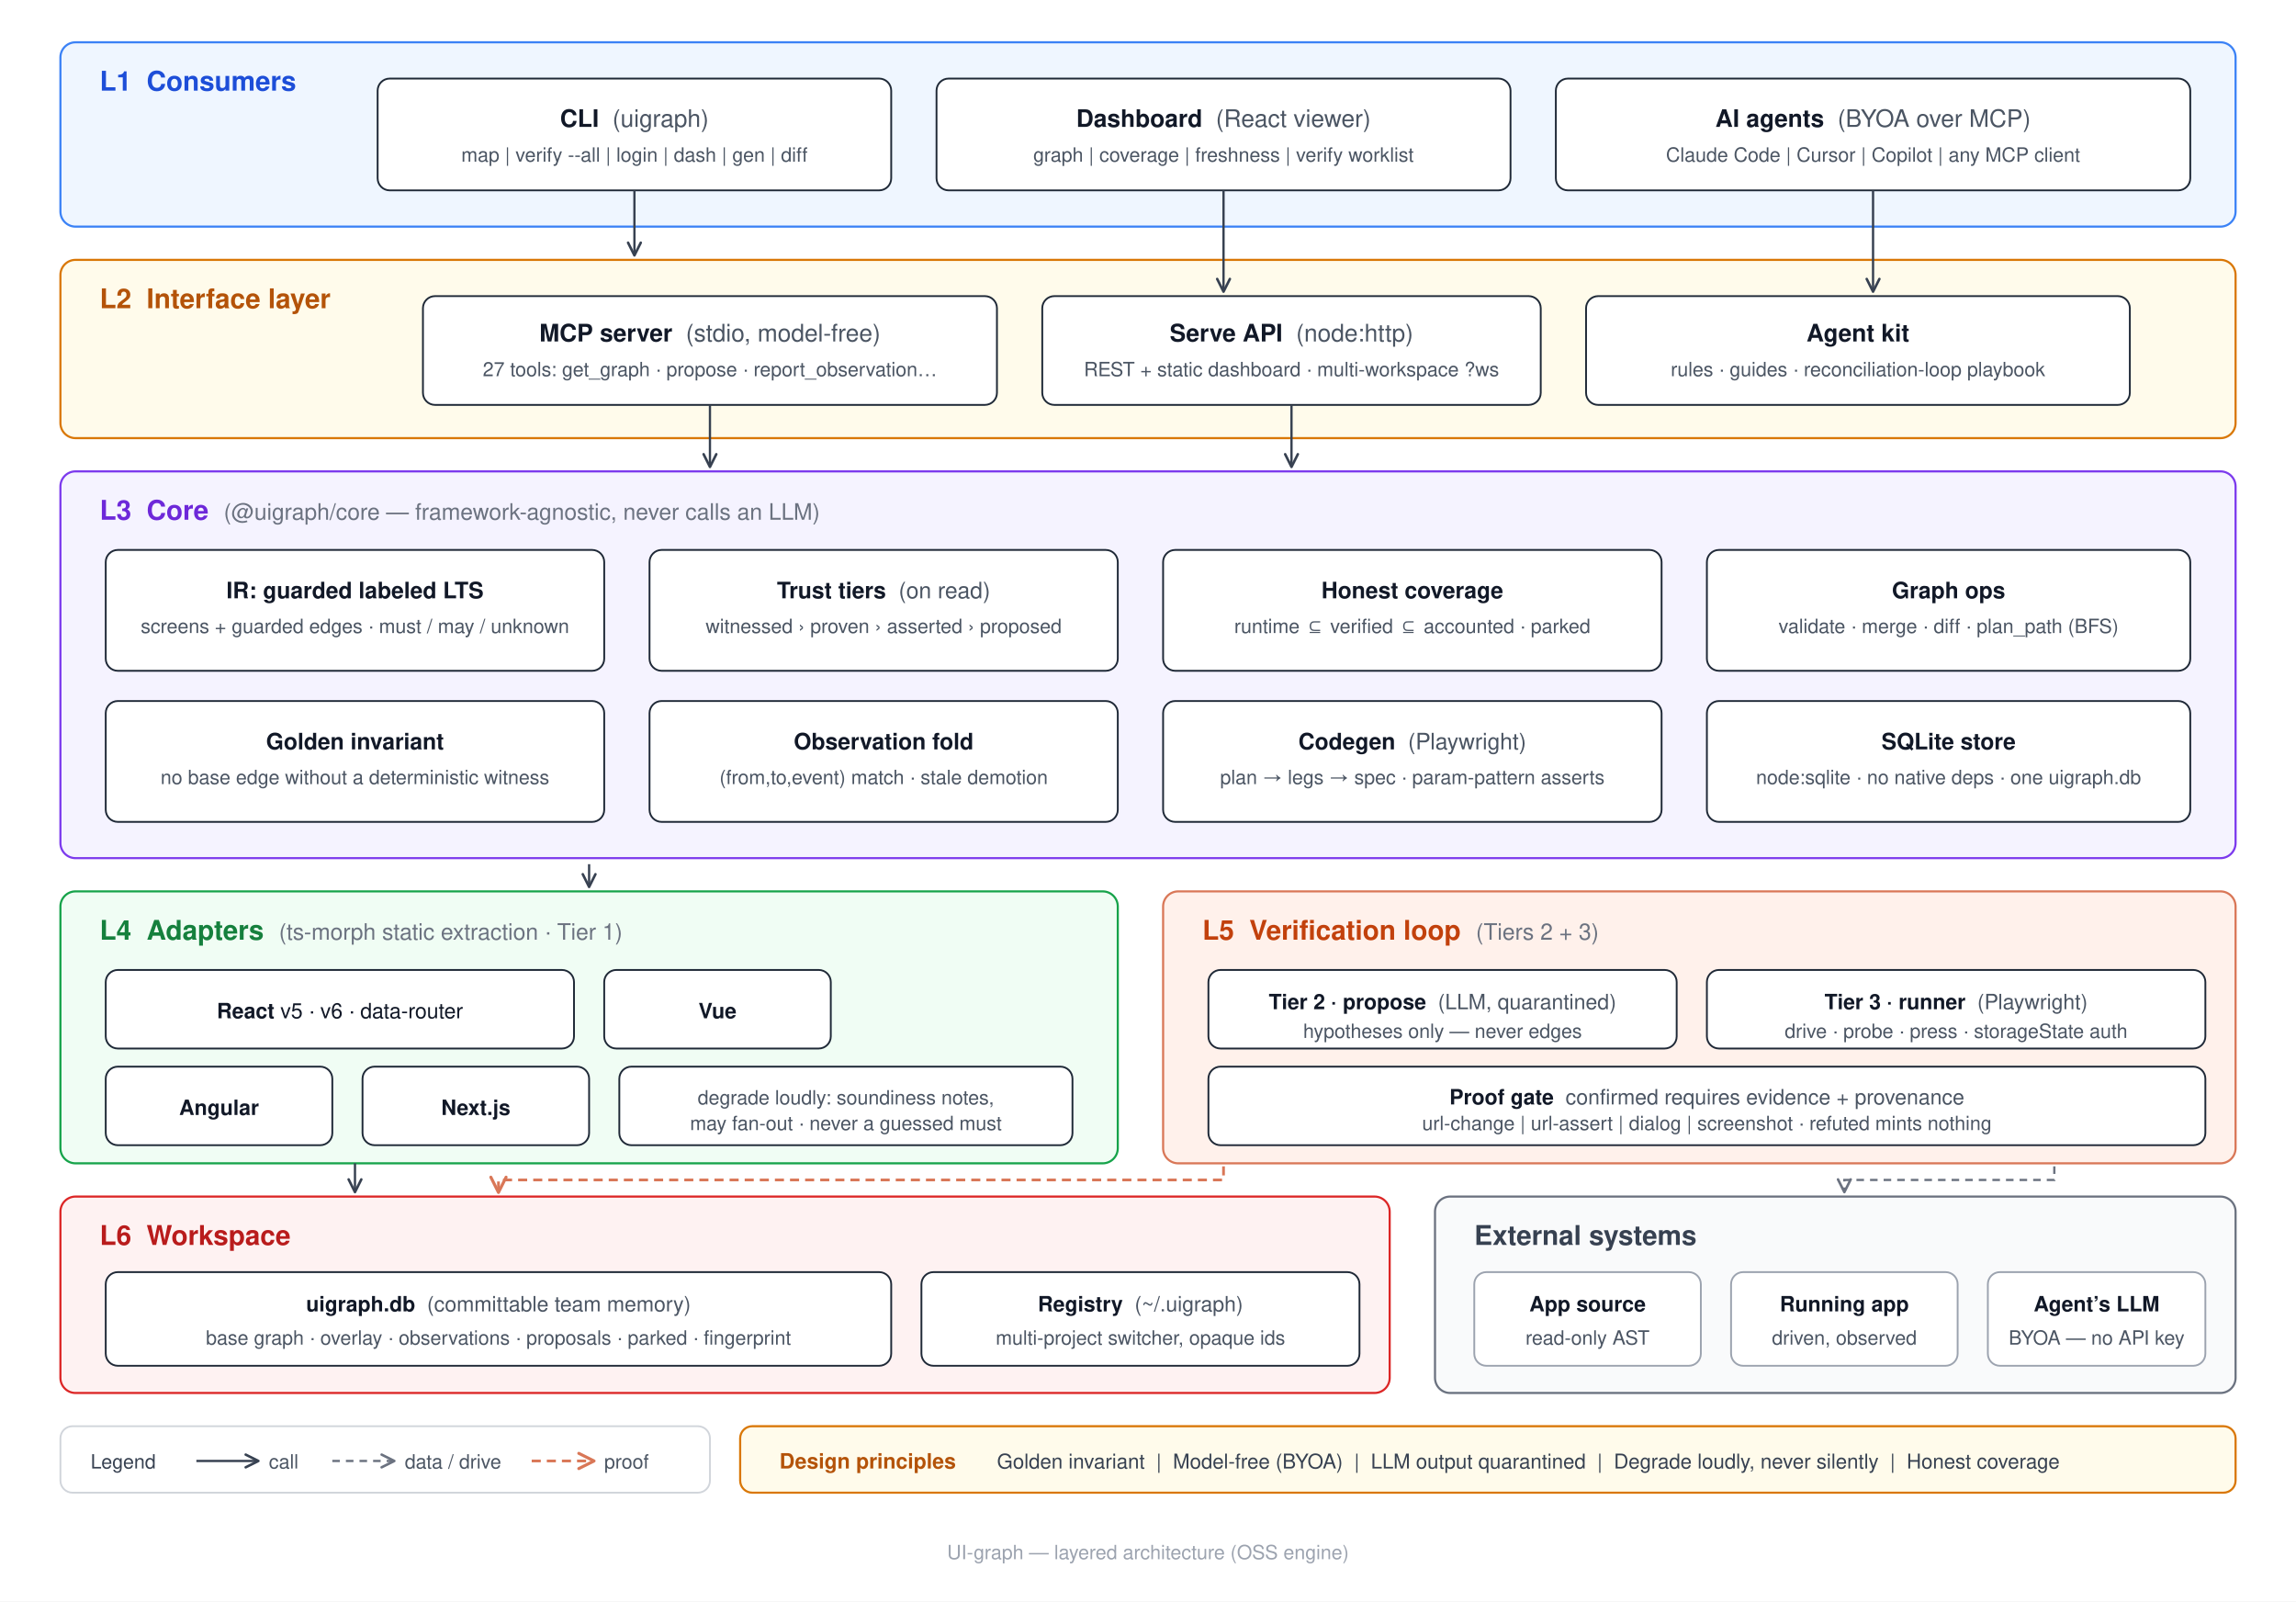
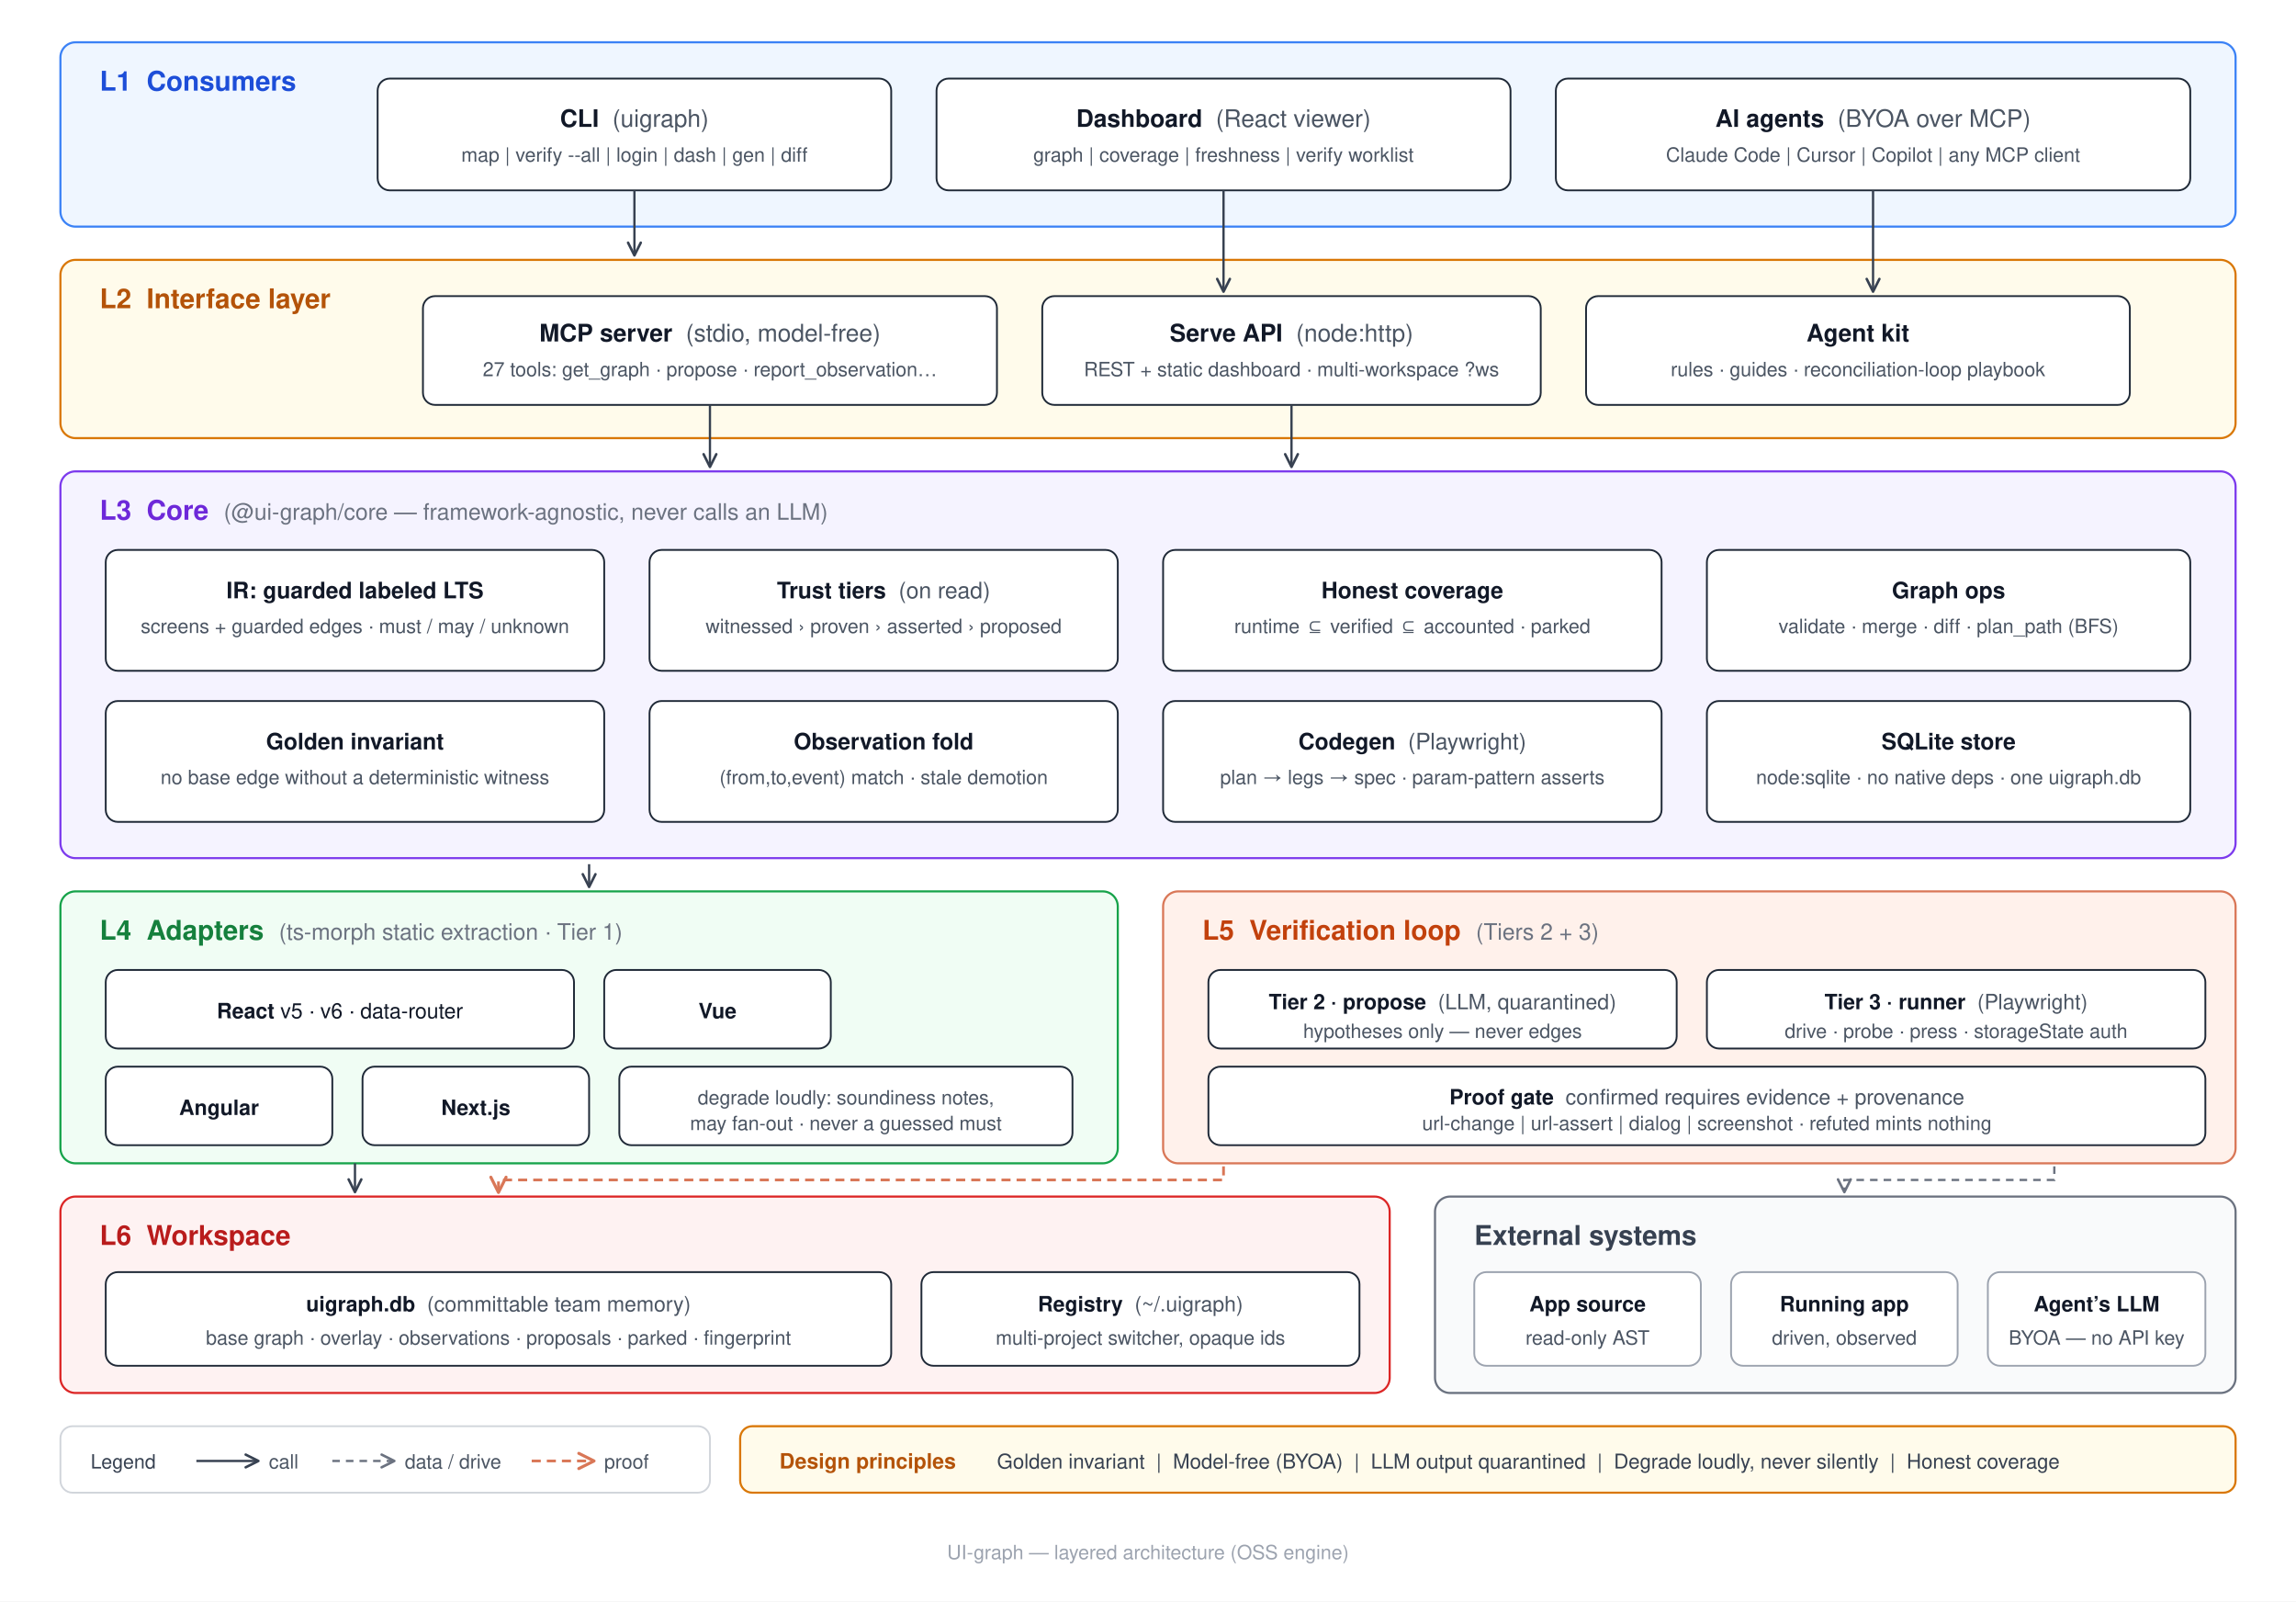
<svg xmlns="http://www.w3.org/2000/svg" width="1520" height="1060" viewBox="0 0 1520 1060" role="img" style="font-family: -apple-system, 'Segoe UI', Helvetica, Arial, sans-serif;">
  <defs>
    <marker id="arr" viewBox="0 0 10 10" refX="8" refY="5" markerWidth="7" markerHeight="7" orient="auto-start-reverse">
      <path d="M1 1L9 5L1 9" fill="none" stroke="context-stroke" stroke-width="1.6" stroke-linecap="round" stroke-linejoin="round" />
    </marker>
  </defs>
  <rect width="1520" height="1060" fill="#FFFFFF" />
  <rect x="40" y="28" width="1440" height="122" rx="10" fill="#eff6ff" stroke="#3b82f6" stroke-width="1.4" />
  <text x="66" y="60" fill="#1d4ed8" font-size="18" font-weight="600">L1  Consumers</text>
  <rect x="250" y="52" width="340" height="74" rx="8" fill="#FFFFFF" stroke="#1f2937" stroke-width="1.2" />
  <text x="420" y="84" text-anchor="middle" font-size="16" font-weight="600" fill="#111827">CLI  <tspan font-weight="400" fill="#4b5563">(uigraph)</tspan>
  </text>
  <text x="420" y="107" text-anchor="middle" font-size="13" fill="#4b5563">map | verify --all | login | dash | gen | diff</text>
  <rect x="620" y="52" width="380" height="74" rx="8" fill="#FFFFFF" stroke="#1f2937" stroke-width="1.2" />
  <text x="810" y="84" text-anchor="middle" font-size="16" font-weight="600" fill="#111827">Dashboard  <tspan font-weight="400" fill="#4b5563">(React viewer)</tspan>
  </text>
  <text x="810" y="107" text-anchor="middle" font-size="13" fill="#4b5563">graph | coverage | freshness | verify worklist</text>
  <rect x="1030" y="52" width="420" height="74" rx="8" fill="#FFFFFF" stroke="#1f2937" stroke-width="1.2" />
  <text x="1240" y="84" text-anchor="middle" font-size="16" font-weight="600" fill="#111827">AI agents  <tspan font-weight="400" fill="#4b5563">(BYOA over MCP)</tspan>
  </text>
  <text x="1240" y="107" text-anchor="middle" font-size="13" fill="#4b5563">Claude Code | Cursor | Copilot | any MCP client</text>
  <rect x="40" y="172" width="1440" height="118" rx="10" fill="#fffbeb" stroke="#d97706" stroke-width="1.4" />
  <text x="66" y="204" fill="#b45309" font-size="18" font-weight="600">L2  Interface layer</text>
  <rect x="280" y="196" width="380" height="72" rx="8" fill="#FFFFFF" stroke="#1f2937" stroke-width="1.2" />
  <text x="470" y="226" text-anchor="middle" font-size="16" font-weight="600" fill="#111827">MCP server  <tspan font-weight="400" fill="#4b5563">(stdio, model-free)</tspan>
  </text>
  <text x="470" y="249" text-anchor="middle" font-size="13" fill="#4b5563">27 tools: get_graph · propose · report_observation…</text>
  <rect x="690" y="196" width="330" height="72" rx="8" fill="#FFFFFF" stroke="#1f2937" stroke-width="1.2" />
  <text x="855" y="226" text-anchor="middle" font-size="16" font-weight="600" fill="#111827">Serve API  <tspan font-weight="400" fill="#4b5563">(node:http)</tspan>
  </text>
  <text x="855" y="249" text-anchor="middle" font-size="13" fill="#4b5563">REST + static dashboard · multi-workspace ?ws</text>
  <rect x="1050" y="196" width="360" height="72" rx="8" fill="#FFFFFF" stroke="#1f2937" stroke-width="1.2" />
  <text x="1230" y="226" text-anchor="middle" font-size="16" font-weight="600" fill="#111827">Agent kit</text>
  <text x="1230" y="249" text-anchor="middle" font-size="13" fill="#4b5563">rules · guides · reconciliation-loop playbook</text>
  <rect x="40" y="312" width="1440" height="256" rx="10" fill="#f5f3ff" stroke="#7c3aed" stroke-width="1.4" />
-   <text x="66" y="344" fill="#6d28d9" font-size="18" font-weight="600">L3  Core  <tspan font-weight="400" font-size="15" fill="#6b7280">(@uigraph/core — framework-agnostic, never calls an LLM)</tspan>
+   <text x="66" y="344" fill="#6d28d9" font-size="18" font-weight="600">L3  Core  <tspan font-weight="400" font-size="15" fill="#6b7280">(@ui-graph/core — framework-agnostic, never calls an LLM)</tspan>
  </text>
  <rect x="70" y="364" width="330" height="80" rx="8" fill="#FFFFFF" stroke="#1f2937" stroke-width="1.2" />
  <text x="235" y="396" text-anchor="middle" font-size="15" font-weight="600" fill="#111827">IR: guarded labeled LTS</text>
  <text x="235" y="419" text-anchor="middle" font-size="13" fill="#4b5563">screens + guarded edges · must / may / unknown</text>
  <rect x="430" y="364" width="310" height="80" rx="8" fill="#FFFFFF" stroke="#1f2937" stroke-width="1.2" />
  <text x="585" y="396" text-anchor="middle" font-size="15" font-weight="600" fill="#111827">Trust tiers  <tspan font-weight="400" fill="#4b5563">(on read)</tspan>
  </text>
  <text x="585" y="419" text-anchor="middle" font-size="13" fill="#4b5563">witnessed › proven › asserted › proposed</text>
  <rect x="770" y="364" width="330" height="80" rx="8" fill="#FFFFFF" stroke="#1f2937" stroke-width="1.2" />
  <text x="935" y="396" text-anchor="middle" font-size="15" font-weight="600" fill="#111827">Honest coverage</text>
  <text x="935" y="419" text-anchor="middle" font-size="13" fill="#4b5563">runtime ⊆ verified ⊆ accounted · parked</text>
  <rect x="1130" y="364" width="320" height="80" rx="8" fill="#FFFFFF" stroke="#1f2937" stroke-width="1.2" />
  <text x="1290" y="396" text-anchor="middle" font-size="15" font-weight="600" fill="#111827">Graph ops</text>
  <text x="1290" y="419" text-anchor="middle" font-size="13" fill="#4b5563">validate · merge · diff · plan_path (BFS)</text>
  <rect x="70" y="464" width="330" height="80" rx="8" fill="#FFFFFF" stroke="#1f2937" stroke-width="1.2" />
  <text x="235" y="496" text-anchor="middle" font-size="15" font-weight="600" fill="#111827">Golden invariant</text>
  <text x="235" y="519" text-anchor="middle" font-size="13" fill="#4b5563">no base edge without a deterministic witness</text>
  <rect x="430" y="464" width="310" height="80" rx="8" fill="#FFFFFF" stroke="#1f2937" stroke-width="1.2" />
  <text x="585" y="496" text-anchor="middle" font-size="15" font-weight="600" fill="#111827">Observation fold</text>
  <text x="585" y="519" text-anchor="middle" font-size="13" fill="#4b5563">(from,to,event) match · stale demotion</text>
  <rect x="770" y="464" width="330" height="80" rx="8" fill="#FFFFFF" stroke="#1f2937" stroke-width="1.2" />
  <text x="935" y="496" text-anchor="middle" font-size="15" font-weight="600" fill="#111827">Codegen  <tspan font-weight="400" fill="#4b5563">(Playwright)</tspan>
  </text>
  <text x="935" y="519" text-anchor="middle" font-size="13" fill="#4b5563">plan → legs → spec · param-pattern asserts</text>
  <rect x="1130" y="464" width="320" height="80" rx="8" fill="#FFFFFF" stroke="#1f2937" stroke-width="1.2" />
  <text x="1290" y="496" text-anchor="middle" font-size="15" font-weight="600" fill="#111827">SQLite store</text>
  <text x="1290" y="519" text-anchor="middle" font-size="13" fill="#4b5563">node:sqlite · no native deps · one uigraph.db</text>
  <rect x="40" y="590" width="700" height="180" rx="10" fill="#f0fdf4" stroke="#16a34a" stroke-width="1.4" />
  <text x="66" y="622" fill="#15803d" font-size="18" font-weight="600">L4  Adapters  <tspan font-weight="400" font-size="15" fill="#6b7280">(ts-morph static extraction · Tier 1)</tspan>
  </text>
  <rect x="70" y="642" width="310" height="52" rx="8" fill="#FFFFFF" stroke="#1f2937" stroke-width="1.2" />
  <text x="225" y="674" text-anchor="middle" font-size="14" fill="#111827">
    <tspan font-weight="600">React</tspan> v5 · v6 · data-router</text>
  <rect x="400" y="642" width="150" height="52" rx="8" fill="#FFFFFF" stroke="#1f2937" stroke-width="1.2" />
  <text x="475" y="674" text-anchor="middle" font-size="14" font-weight="600" fill="#111827">Vue</text>
  <rect x="70" y="706" width="150" height="52" rx="8" fill="#FFFFFF" stroke="#1f2937" stroke-width="1.2" />
  <text x="145" y="738" text-anchor="middle" font-size="14" font-weight="600" fill="#111827">Angular</text>
  <rect x="240" y="706" width="150" height="52" rx="8" fill="#FFFFFF" stroke="#1f2937" stroke-width="1.2" />
  <text x="315" y="738" text-anchor="middle" font-size="14" font-weight="600" fill="#111827">Next.js</text>
  <rect x="410" y="706" width="300" height="52" rx="8" fill="#FFFFFF" stroke="#1f2937" stroke-width="1.2" />
  <text x="560" y="731" text-anchor="middle" font-size="13" fill="#4b5563">degrade loudly: soundiness notes,</text>
  <text x="560" y="748" text-anchor="middle" font-size="13" fill="#4b5563">may fan-out · never a guessed must</text>
  <rect x="770" y="590" width="710" height="180" rx="10" fill="#fff1eb" stroke="#D97757" stroke-width="1.4" />
  <text x="796" y="622" fill="#c2410c" font-size="18" font-weight="600">L5  Verification loop  <tspan font-weight="400" font-size="15" fill="#6b7280">(Tiers 2 + 3)</tspan>
  </text>
  <rect x="800" y="642" width="310" height="52" rx="8" fill="#FFFFFF" stroke="#1f2937" stroke-width="1.2" />
  <text x="955" y="668" text-anchor="middle" font-size="14" font-weight="600" fill="#111827">Tier 2 · propose  <tspan font-weight="400" fill="#4b5563">(LLM, quarantined)</tspan>
  </text>
  <text x="955" y="687" text-anchor="middle" font-size="13" fill="#4b5563">hypotheses only — never edges</text>
  <rect x="1130" y="642" width="330" height="52" rx="8" fill="#FFFFFF" stroke="#1f2937" stroke-width="1.2" />
  <text x="1295" y="668" text-anchor="middle" font-size="14" font-weight="600" fill="#111827">Tier 3 · runner  <tspan font-weight="400" fill="#4b5563">(Playwright)</tspan>
  </text>
  <text x="1295" y="687" text-anchor="middle" font-size="13" fill="#4b5563">drive · probe · press · storageState auth</text>
  <rect x="800" y="706" width="660" height="52" rx="8" fill="#FFFFFF" stroke="#1f2937" stroke-width="1.2" />
  <text x="1130" y="731" text-anchor="middle" font-size="14" font-weight="600" fill="#111827">Proof gate  <tspan font-weight="400" fill="#4b5563">confirmed requires evidence + provenance</tspan>
  </text>
  <text x="1130" y="748" text-anchor="middle" font-size="13" fill="#4b5563">url-change | url-assert | dialog | screenshot · refuted mints nothing</text>
  <rect x="40" y="792" width="880" height="130" rx="10" fill="#fef2f2" stroke="#dc2626" stroke-width="1.4" />
  <text x="66" y="824" fill="#b91c1c" font-size="18" font-weight="600">L6  Workspace</text>
  <rect x="70" y="842" width="520" height="62" rx="8" fill="#FFFFFF" stroke="#1f2937" stroke-width="1.2" />
  <text x="330" y="868" text-anchor="middle" font-size="14" font-weight="600" fill="#111827">uigraph.db  <tspan font-weight="400" fill="#4b5563">(committable team memory)</tspan>
  </text>
  <text x="330" y="890" text-anchor="middle" font-size="13" fill="#4b5563">base graph · overlay · observations · proposals · parked · fingerprint</text>
  <rect x="610" y="842" width="290" height="62" rx="8" fill="#FFFFFF" stroke="#1f2937" stroke-width="1.2" />
  <text x="755" y="868" text-anchor="middle" font-size="14" font-weight="600" fill="#111827">Registry  <tspan font-weight="400" fill="#4b5563">(~/.uigraph)</tspan>
  </text>
  <text x="755" y="890" text-anchor="middle" font-size="13" fill="#4b5563">multi-project switcher, opaque ids</text>
  <rect x="950" y="792" width="530" height="130" rx="10" fill="#f9fafb" stroke="#6b7280" stroke-width="1.4" />
  <text x="976" y="824" fill="#374151" font-size="18" font-weight="600">External systems</text>
  <rect x="976" y="842" width="150" height="62" rx="8" fill="#FFFFFF" stroke="#9ca3af" stroke-width="1.2" />
  <text x="1051" y="868" text-anchor="middle" font-size="14" font-weight="600" fill="#111827">App source</text>
  <text x="1051" y="890" text-anchor="middle" font-size="13" fill="#4b5563">read-only AST</text>
  <rect x="1146" y="842" width="150" height="62" rx="8" fill="#FFFFFF" stroke="#9ca3af" stroke-width="1.2" />
  <text x="1221" y="868" text-anchor="middle" font-size="14" font-weight="600" fill="#111827">Running app</text>
  <text x="1221" y="890" text-anchor="middle" font-size="13" fill="#4b5563">driven, observed</text>
  <rect x="1316" y="842" width="144" height="62" rx="8" fill="#FFFFFF" stroke="#9ca3af" stroke-width="1.2" />
  <text x="1388" y="868" text-anchor="middle" font-size="14" font-weight="600" fill="#111827">Agent’s LLM</text>
  <text x="1388" y="890" text-anchor="middle" font-size="13" fill="#4b5563">BYOA — no API key</text>
  <g stroke="#374151" stroke-width="1.5" fill="none" marker-end="url(#arr)">
    <line x1="420" y1="126" x2="420" y2="168" />
    <line x1="810" y1="126" x2="810" y2="192" />
    <line x1="1240" y1="126" x2="1240" y2="192" />
    <line x1="470" y1="268" x2="470" y2="308" />
    <line x1="855" y1="268" x2="855" y2="308" />
    <line x1="390" y1="572" x2="390" y2="586" />
    <line x1="235" y1="770" x2="235" y2="788" />
  </g>
  <g stroke="#6b7280" stroke-width="1.5" stroke-dasharray="5 4" fill="none" marker-end="url(#arr)">
    <path d="M1360 772 L1360 781 L1221 781 L1221 788" />
  </g>
  <g stroke="#D97757" stroke-width="1.8" stroke-dasharray="6 4" fill="none" marker-end="url(#arr)">
    <path d="M810 772 L810 781 L330 781 L330 788" />
  </g>
  <rect x="40" y="944" width="430" height="44" rx="8" fill="#FFFFFF" stroke="#d1d5db" stroke-width="1.2" />
  <text x="60" y="972" font-size="13" fill="#374151">Legend</text>
  <line x1="130" y1="967" x2="170" y2="967" stroke="#374151" stroke-width="1.5" marker-end="url(#arr)" />
  <text x="178" y="972" font-size="13" fill="#4b5563">call</text>
  <line x1="220" y1="967" x2="260" y2="967" stroke="#6b7280" stroke-width="1.5" stroke-dasharray="5 4" marker-end="url(#arr)" />
  <text x="268" y="972" font-size="13" fill="#4b5563">data / drive</text>
  <line x1="352" y1="967" x2="392" y2="967" stroke="#D97757" stroke-width="1.8" stroke-dasharray="6 4" marker-end="url(#arr)" />
  <text x="400" y="972" font-size="13" fill="#4b5563">proof</text>
  <rect x="490" y="944" width="990" height="44" rx="8" fill="#fffbeb" stroke="#d97706" stroke-width="1.4" />
  <text x="516" y="972" font-size="14" font-weight="600" fill="#b45309">Design principles</text>
  <text x="660" y="972" font-size="13.5" fill="#374151">Golden invariant  |  Model-free (BYOA)  |  LLM output quarantined  |  Degrade loudly, never silently  |  Honest coverage</text>
  <text x="760" y="1032" text-anchor="middle" font-size="13" fill="#9ca3af">UI-graph — layered architecture (OSS engine)</text>
</svg>
